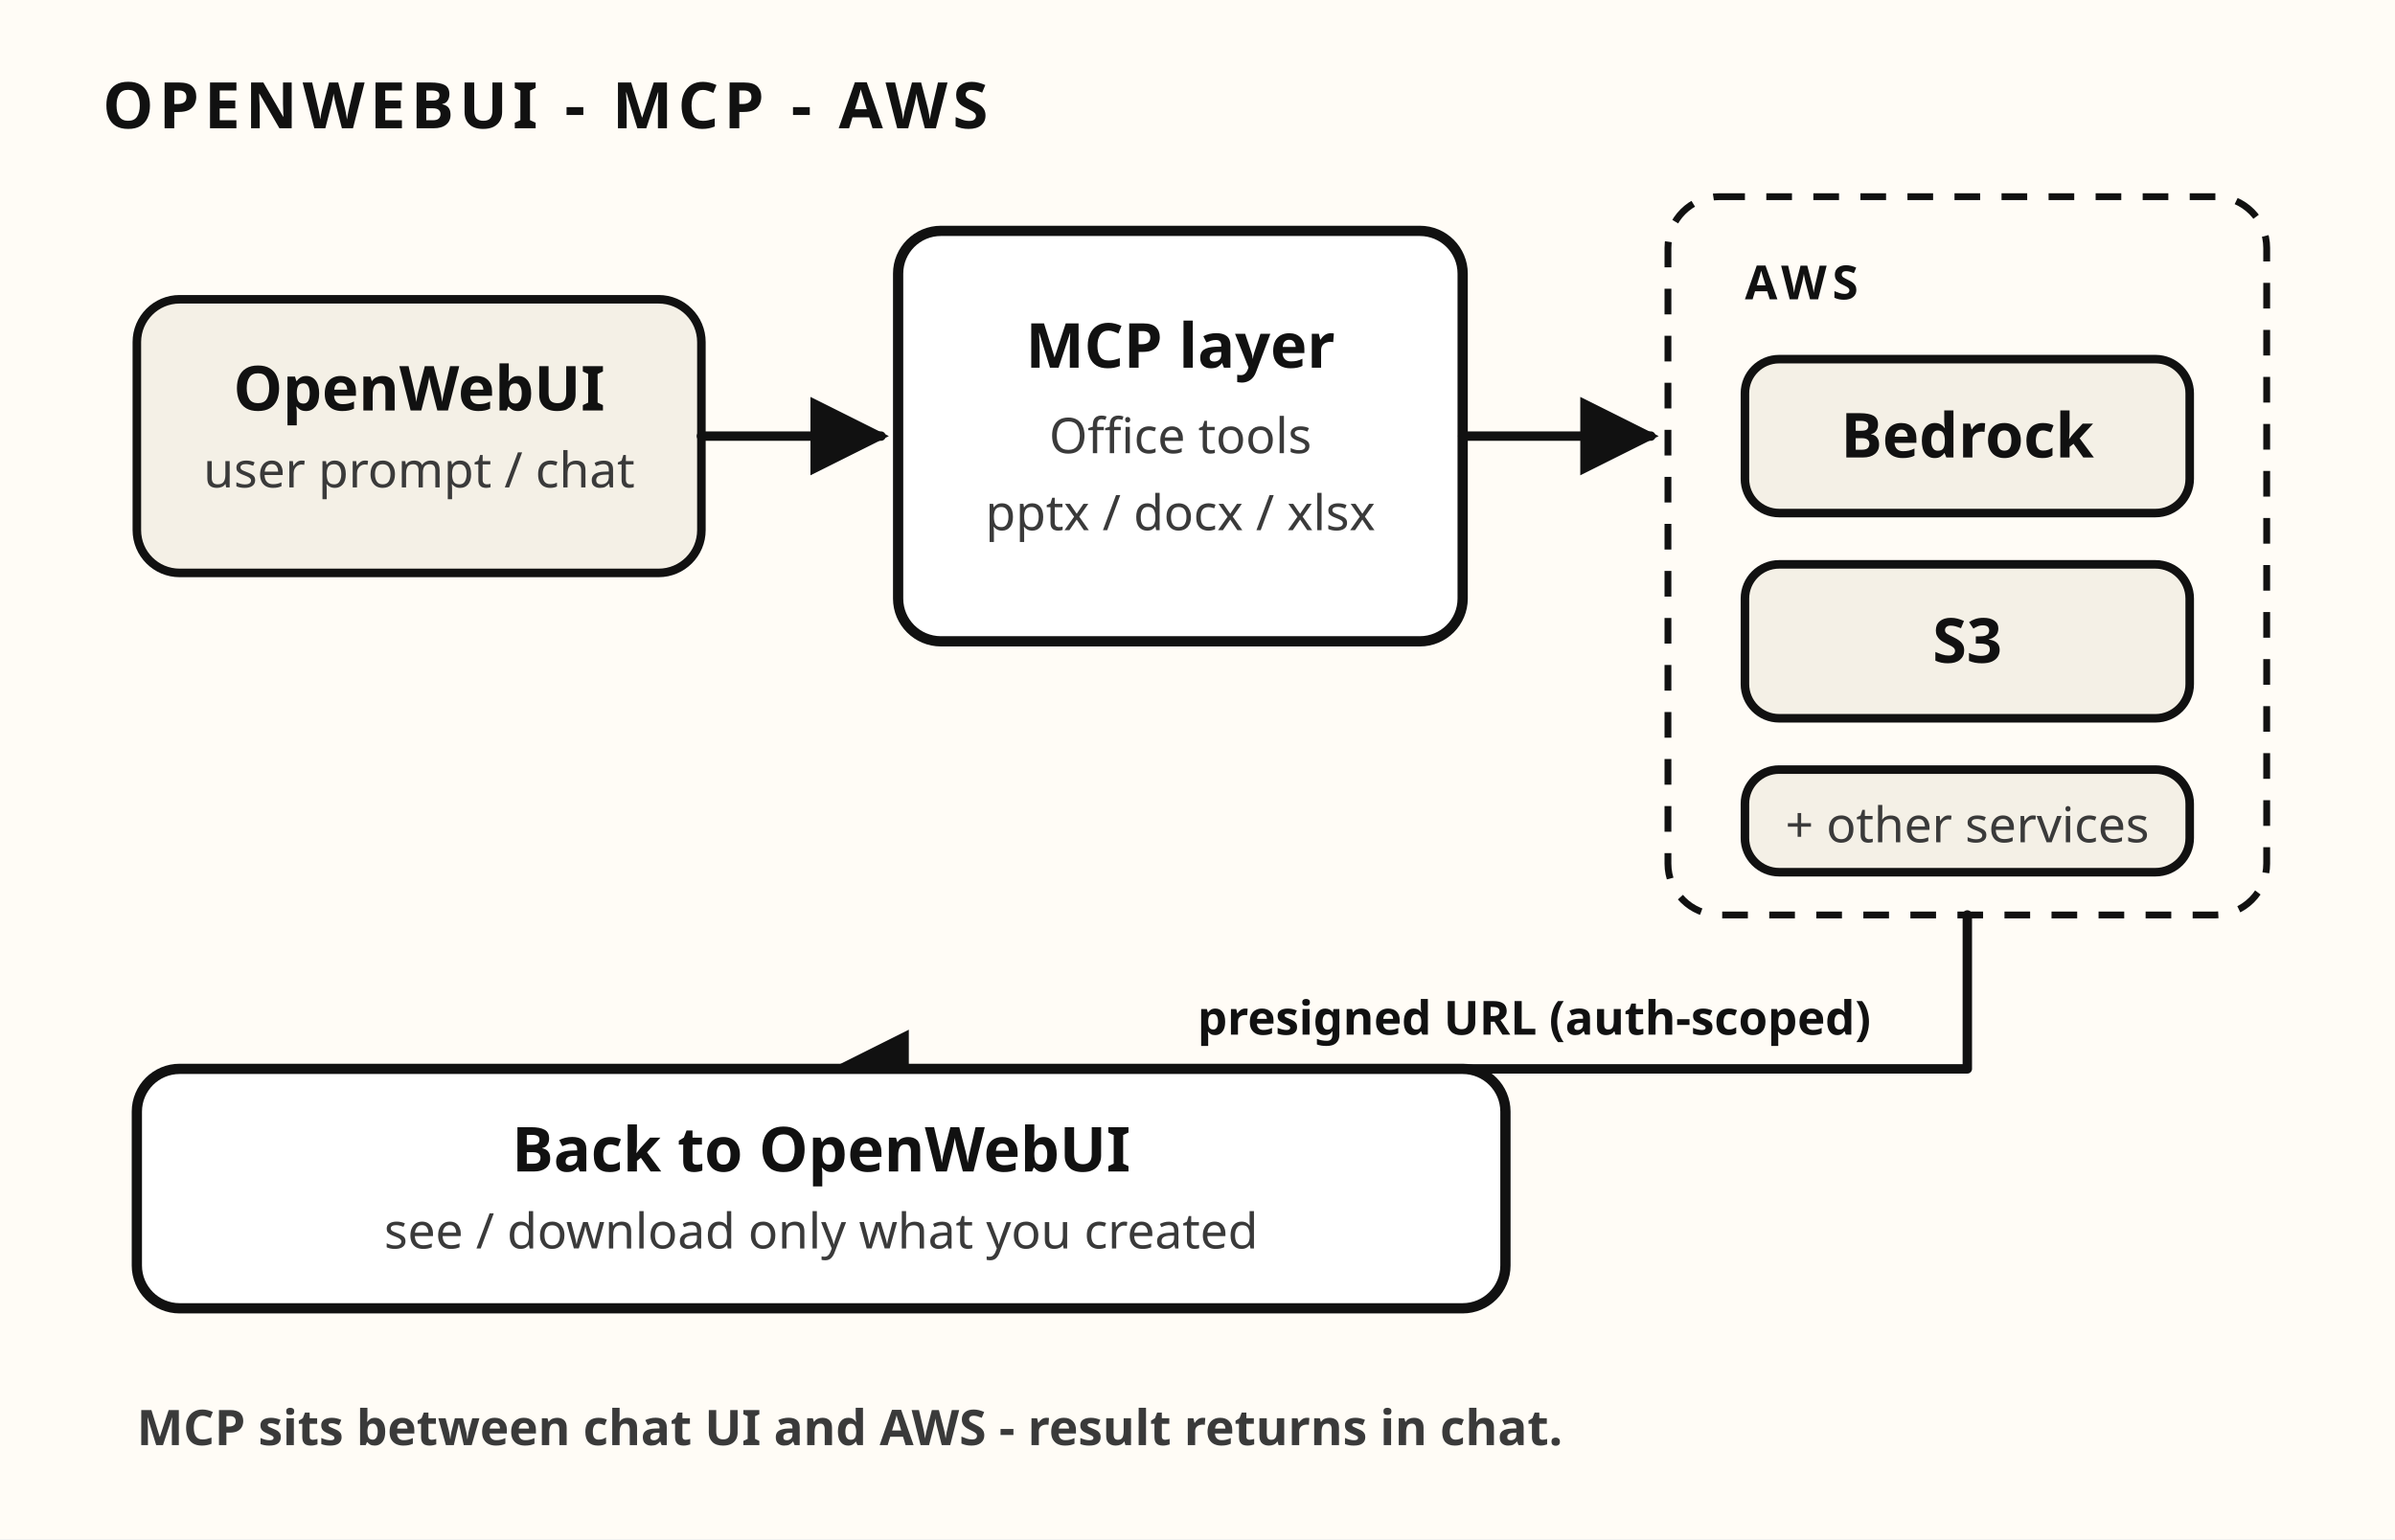
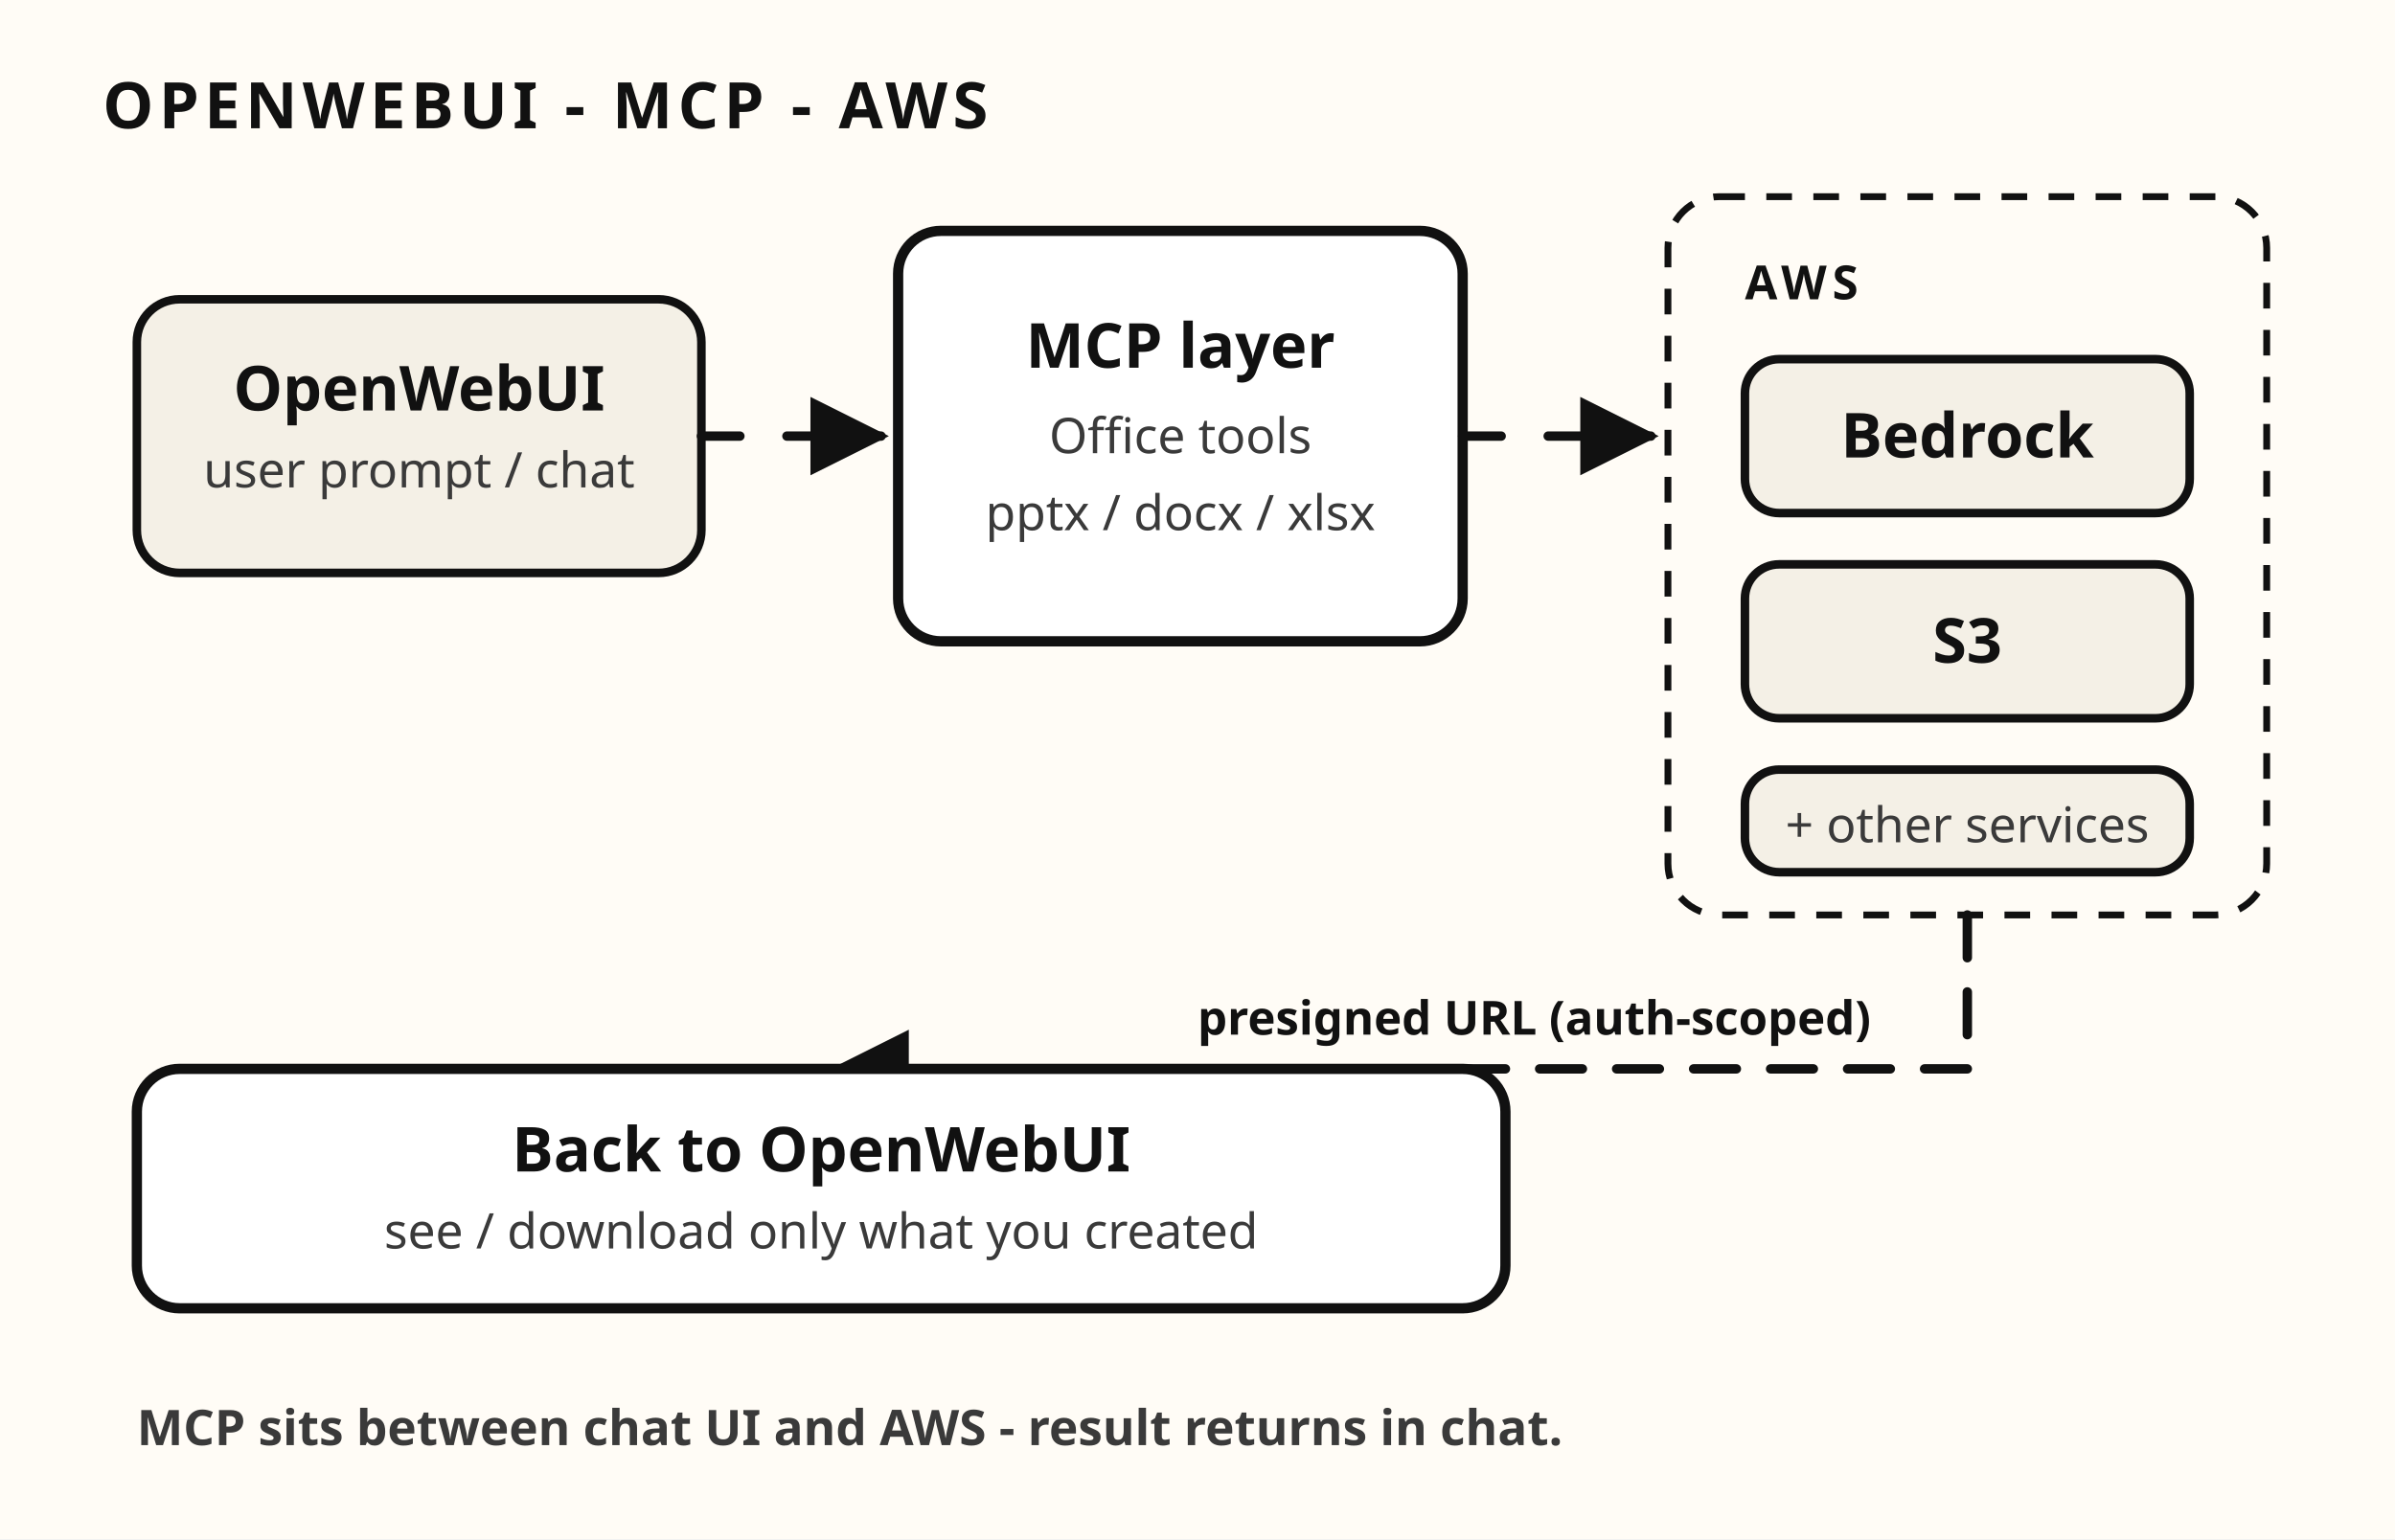
<svg xmlns="http://www.w3.org/2000/svg" viewBox="0 0 560 360" role="img" aria-labelledby="t d">
  <defs>
    <marker id="a" viewBox="0 0 12 12" refX="10" refY="6" markerWidth="10" markerHeight="10" orient="auto-start-reverse">
      <path d="M1 1 L11 6 L1 11 Z" fill="#111" />
    </marker>
    <style>
      .bg { fill:#fffcf6; }
      .b { fill:#f4f0e6; stroke:#111; stroke-width:2; }
      .hi { fill:#fff; stroke:#111; stroke-width:2.4; }
      .out { fill:none; stroke:#111; stroke-width:1.6; stroke-dasharray:6 5; }
      .plane { fill:none; stroke:#111; stroke-width:1.8; stroke-dasharray:7 5; }
      .cloud { fill:none; stroke:#111; stroke-width:1.6; stroke-dasharray:6 5; }
      .title { font-family:Segoe UI,system-ui,sans-serif; font-size:15px; font-weight:800; letter-spacing:0.08em; fill:#111; }
      .lab { font-family:Segoe UI,system-ui,sans-serif; font-size:14.5px; font-weight:800; fill:#111; }
      .sub { font-family:Segoe UI,system-ui,sans-serif; font-size:11.5px; font-weight:500; fill:#3a3a3a; }
      .cap { font-family:Segoe UI,system-ui,sans-serif; font-size:11px; font-weight:800; letter-spacing:0.12em; fill:#111; }
-       .line { stroke:#111; stroke-width:2.2; fill:none; marker-end:url(#a); stroke-linecap:round; stroke-linejoin:round; }
+       .line {
+         stroke:#111; stroke-width:2.2; fill:none; marker-end:url(#a);
+         stroke-linecap:round; stroke-linejoin:round;
+         stroke-dasharray:9 11;
+         animation: flow 1.05s linear infinite;
+       }
+       /* RAG / corpus / ingest: slower packets */
+       .line.ingest {
+         stroke-dasharray: 4 16;
+         animation: flow 1.7s linear infinite;
+       }
+       /* Return / report path: slightly quicker */
+       .line.return {
+         stroke-dasharray: 10 8;
+         animation: flow 0.85s linear infinite;
+       }
+       .hi.pulse {
+         animation: node-pulse 2.6s ease-in-out infinite;
+       }
+       .lbl.flow-lbl {
+         animation: lbl-pulse 2.2s ease-in-out infinite;
+       }
      .lbl { font-family:Segoe UI,system-ui,sans-serif; font-size:11px; font-weight:700; fill:#111; }
      .foot { font-family:Segoe UI,system-ui,sans-serif; font-size:11.5px; font-weight:600; fill:#3a3a3a; }
+       @keyframes flow {
+         to { stroke-dashoffset: -20; }
+       }
+       @keyframes node-pulse {
+         0%, 100% { stroke-width: 2.4; }
+         50% { stroke-width: 3.4; }
+       }
+       @keyframes lbl-pulse {
+         0%, 100% { opacity: 0.55; }
+         50% { opacity: 1; }
+       }
+       @media (prefers-reduced-motion: reduce) {
+         .line, .line.ingest, .line.return, .hi.pulse, .lbl.flow-lbl { animation: none; }
+         .line, .line.ingest, .line.return { stroke-dasharray: none; }
+       }
    </style>
  </defs>
  <rect class="bg" width="560" height="360" />
  <text x="24" y="30" class="title">OPENWEBUI - MCP - AWS</text>
  <rect class="b" x="32" y="70" width="132" height="64" rx="10" />
  <text x="98" y="96" text-anchor="middle" class="lab">OpenWebUI</text>
  <text x="98" y="114" text-anchor="middle" class="sub">user prompt / chat</text>
  <line class="line" x1="164" y1="102" x2="206" y2="102" />
-   <rect class="hi" x="210" y="54" width="132" height="96" rx="10" />
+   <rect class="hi pulse" x="210" y="54" width="132" height="96" rx="10" />
  <text x="276" y="86" text-anchor="middle" class="lab">MCP layer</text>
  <text x="276" y="106" text-anchor="middle" class="sub">Office tools</text>
  <text x="276" y="124" text-anchor="middle" class="sub">pptx / docx / xlsx</text>
  <line class="line" x1="342" y1="102" x2="386" y2="102" />
  <rect class="cloud" x="390" y="46" width="140" height="168" rx="12" />
  <text x="408" y="70" class="cap">AWS</text>
  <rect class="b" x="408" y="84" width="104" height="36" rx="8" />
  <text x="460" y="107" text-anchor="middle" class="lab">Bedrock</text>
  <rect class="b" x="408" y="132" width="104" height="36" rx="8" />
  <text x="460" y="155" text-anchor="middle" class="lab">S3</text>
  <rect class="b" x="408" y="180" width="104" height="24" rx="8" />
  <text x="460" y="197" text-anchor="middle" class="sub">+ other services</text>
-   <path class="line" d="M460 214 V250 H196" />
-   <text x="280" y="242" class="lbl">presigned URL (auth-scoped)</text>
-   <rect class="hi" x="32" y="250" width="320" height="56" rx="10" />
+   <path class="line return" d="M460 214 V250 H196" />
+   <text x="280" y="242" class="lbl flow-lbl">presigned URL (auth-scoped)</text>
+   <rect class="hi pulse" x="32" y="250" width="320" height="56" rx="10" />
  <text x="192" y="274" text-anchor="middle" class="lab">Back to OpenWebUI</text>
  <text x="192" y="292" text-anchor="middle" class="sub">see / download only what you created</text>
  <text x="32" y="338" class="foot">MCP sits between chat UI and AWS - result returns in chat.</text>
</svg>
